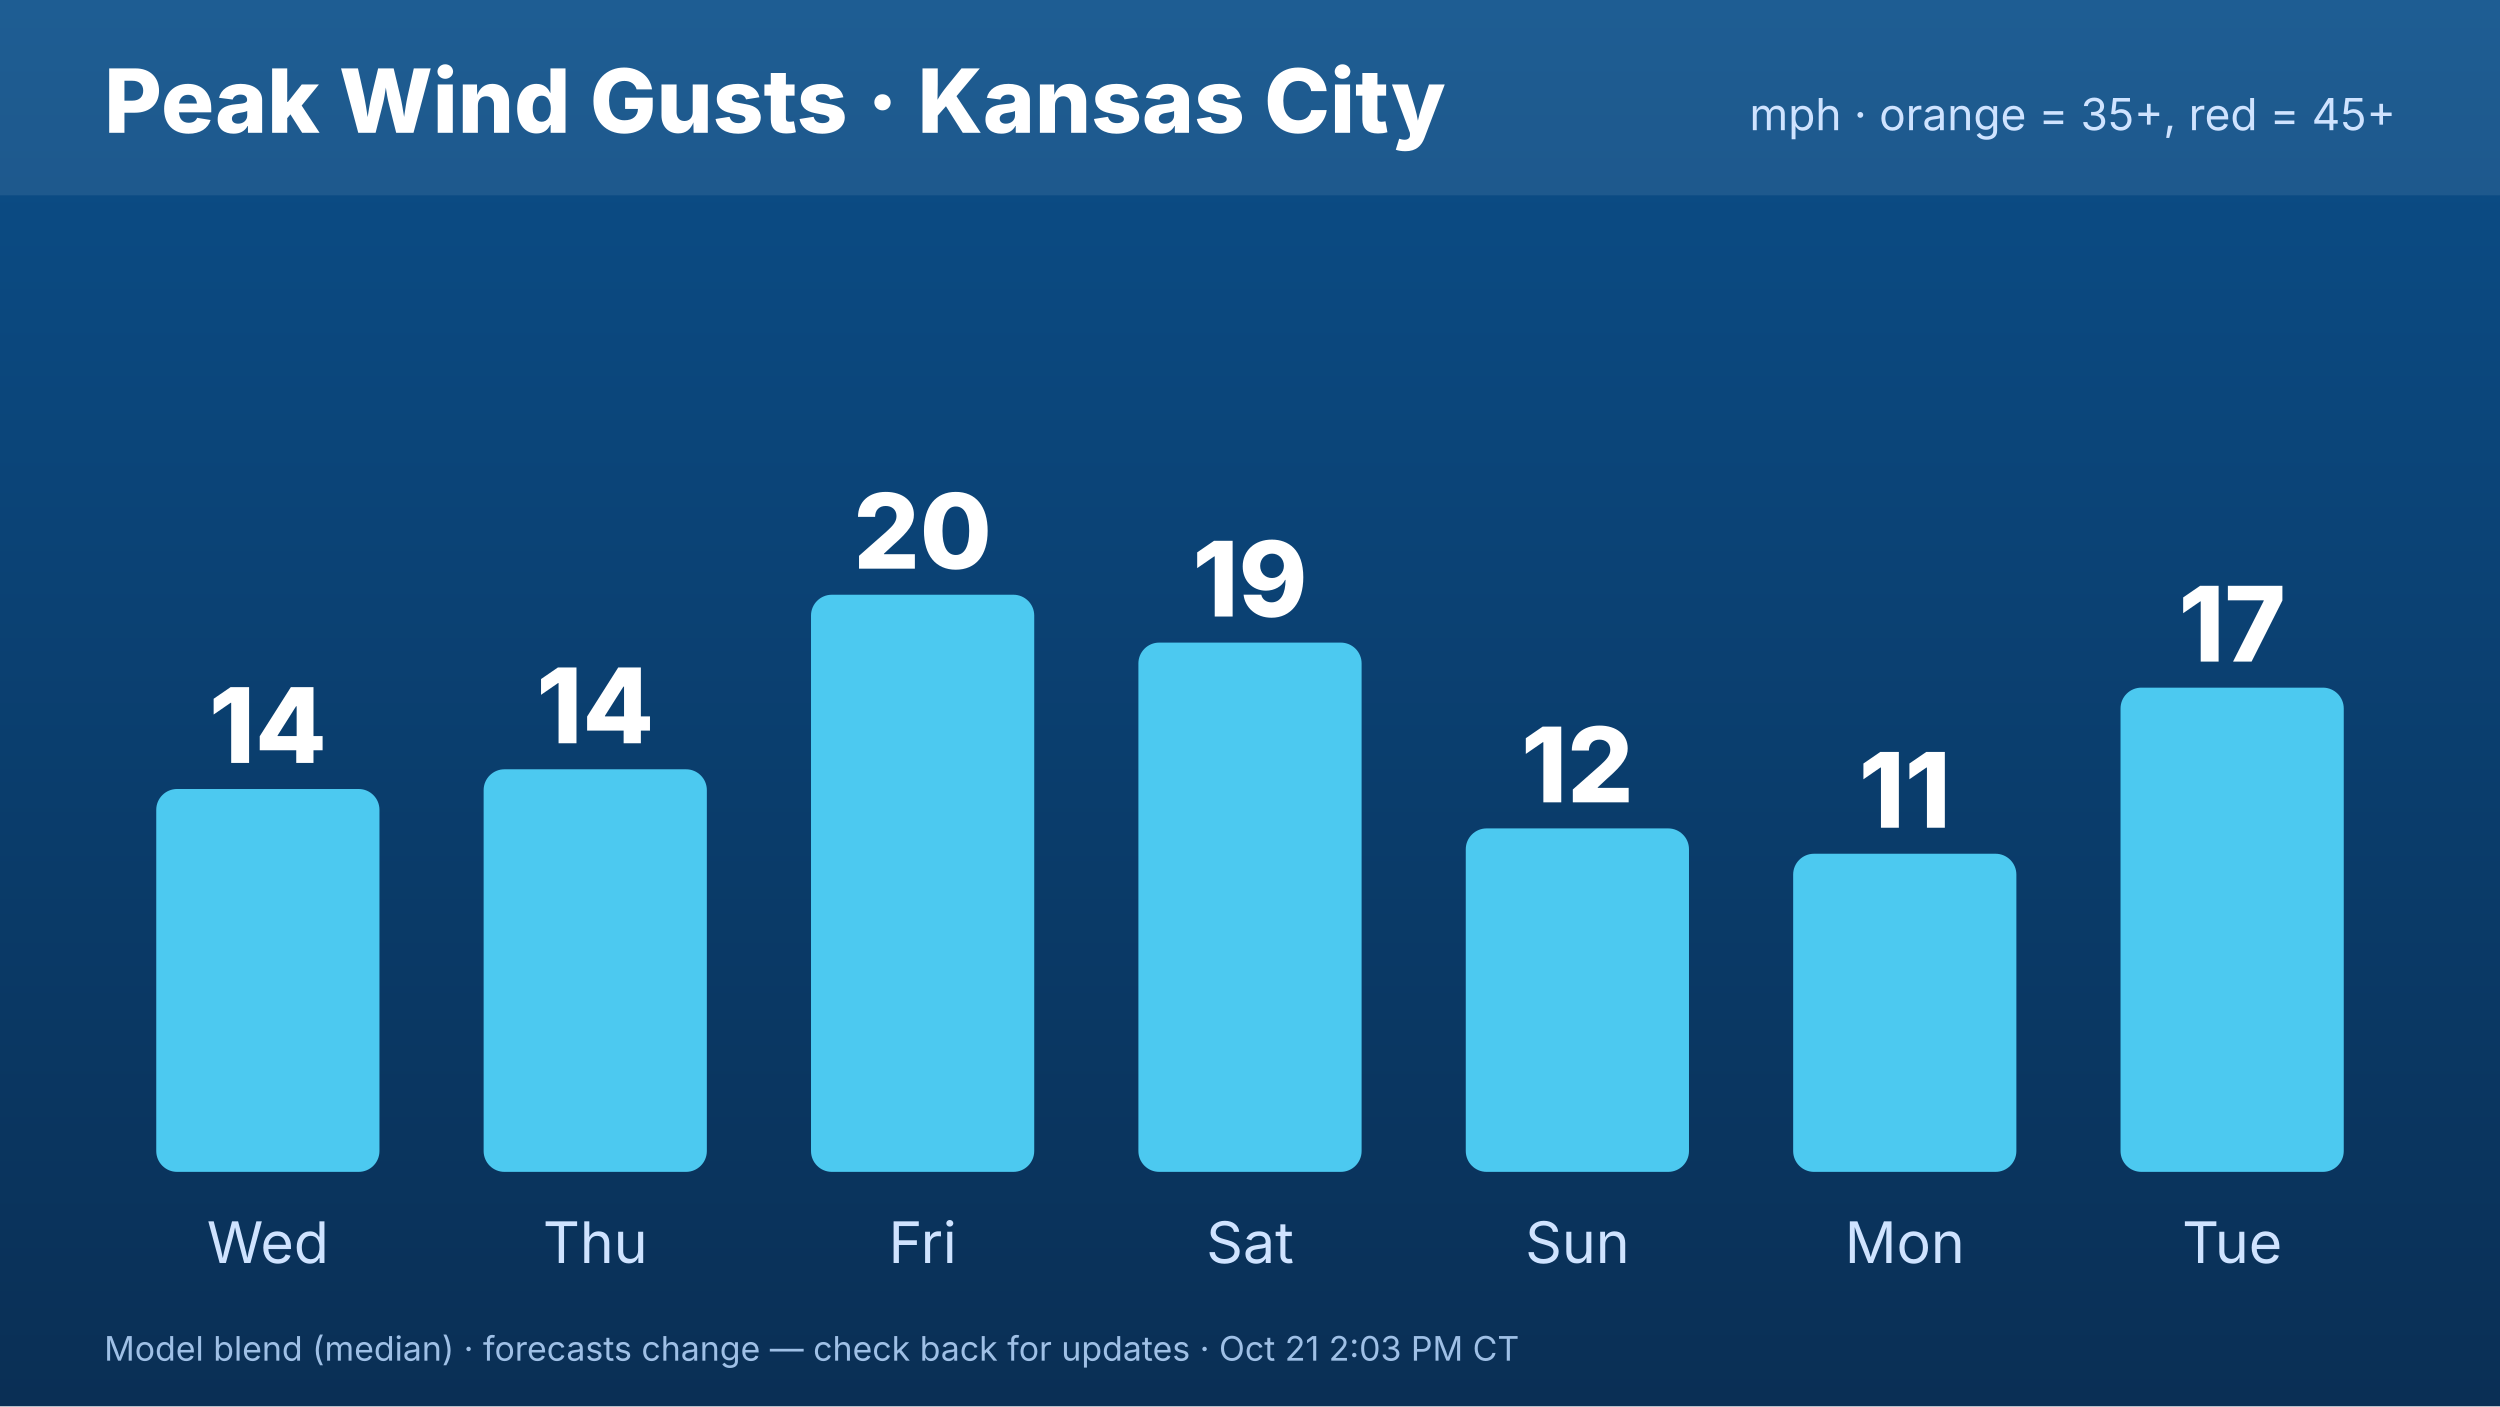
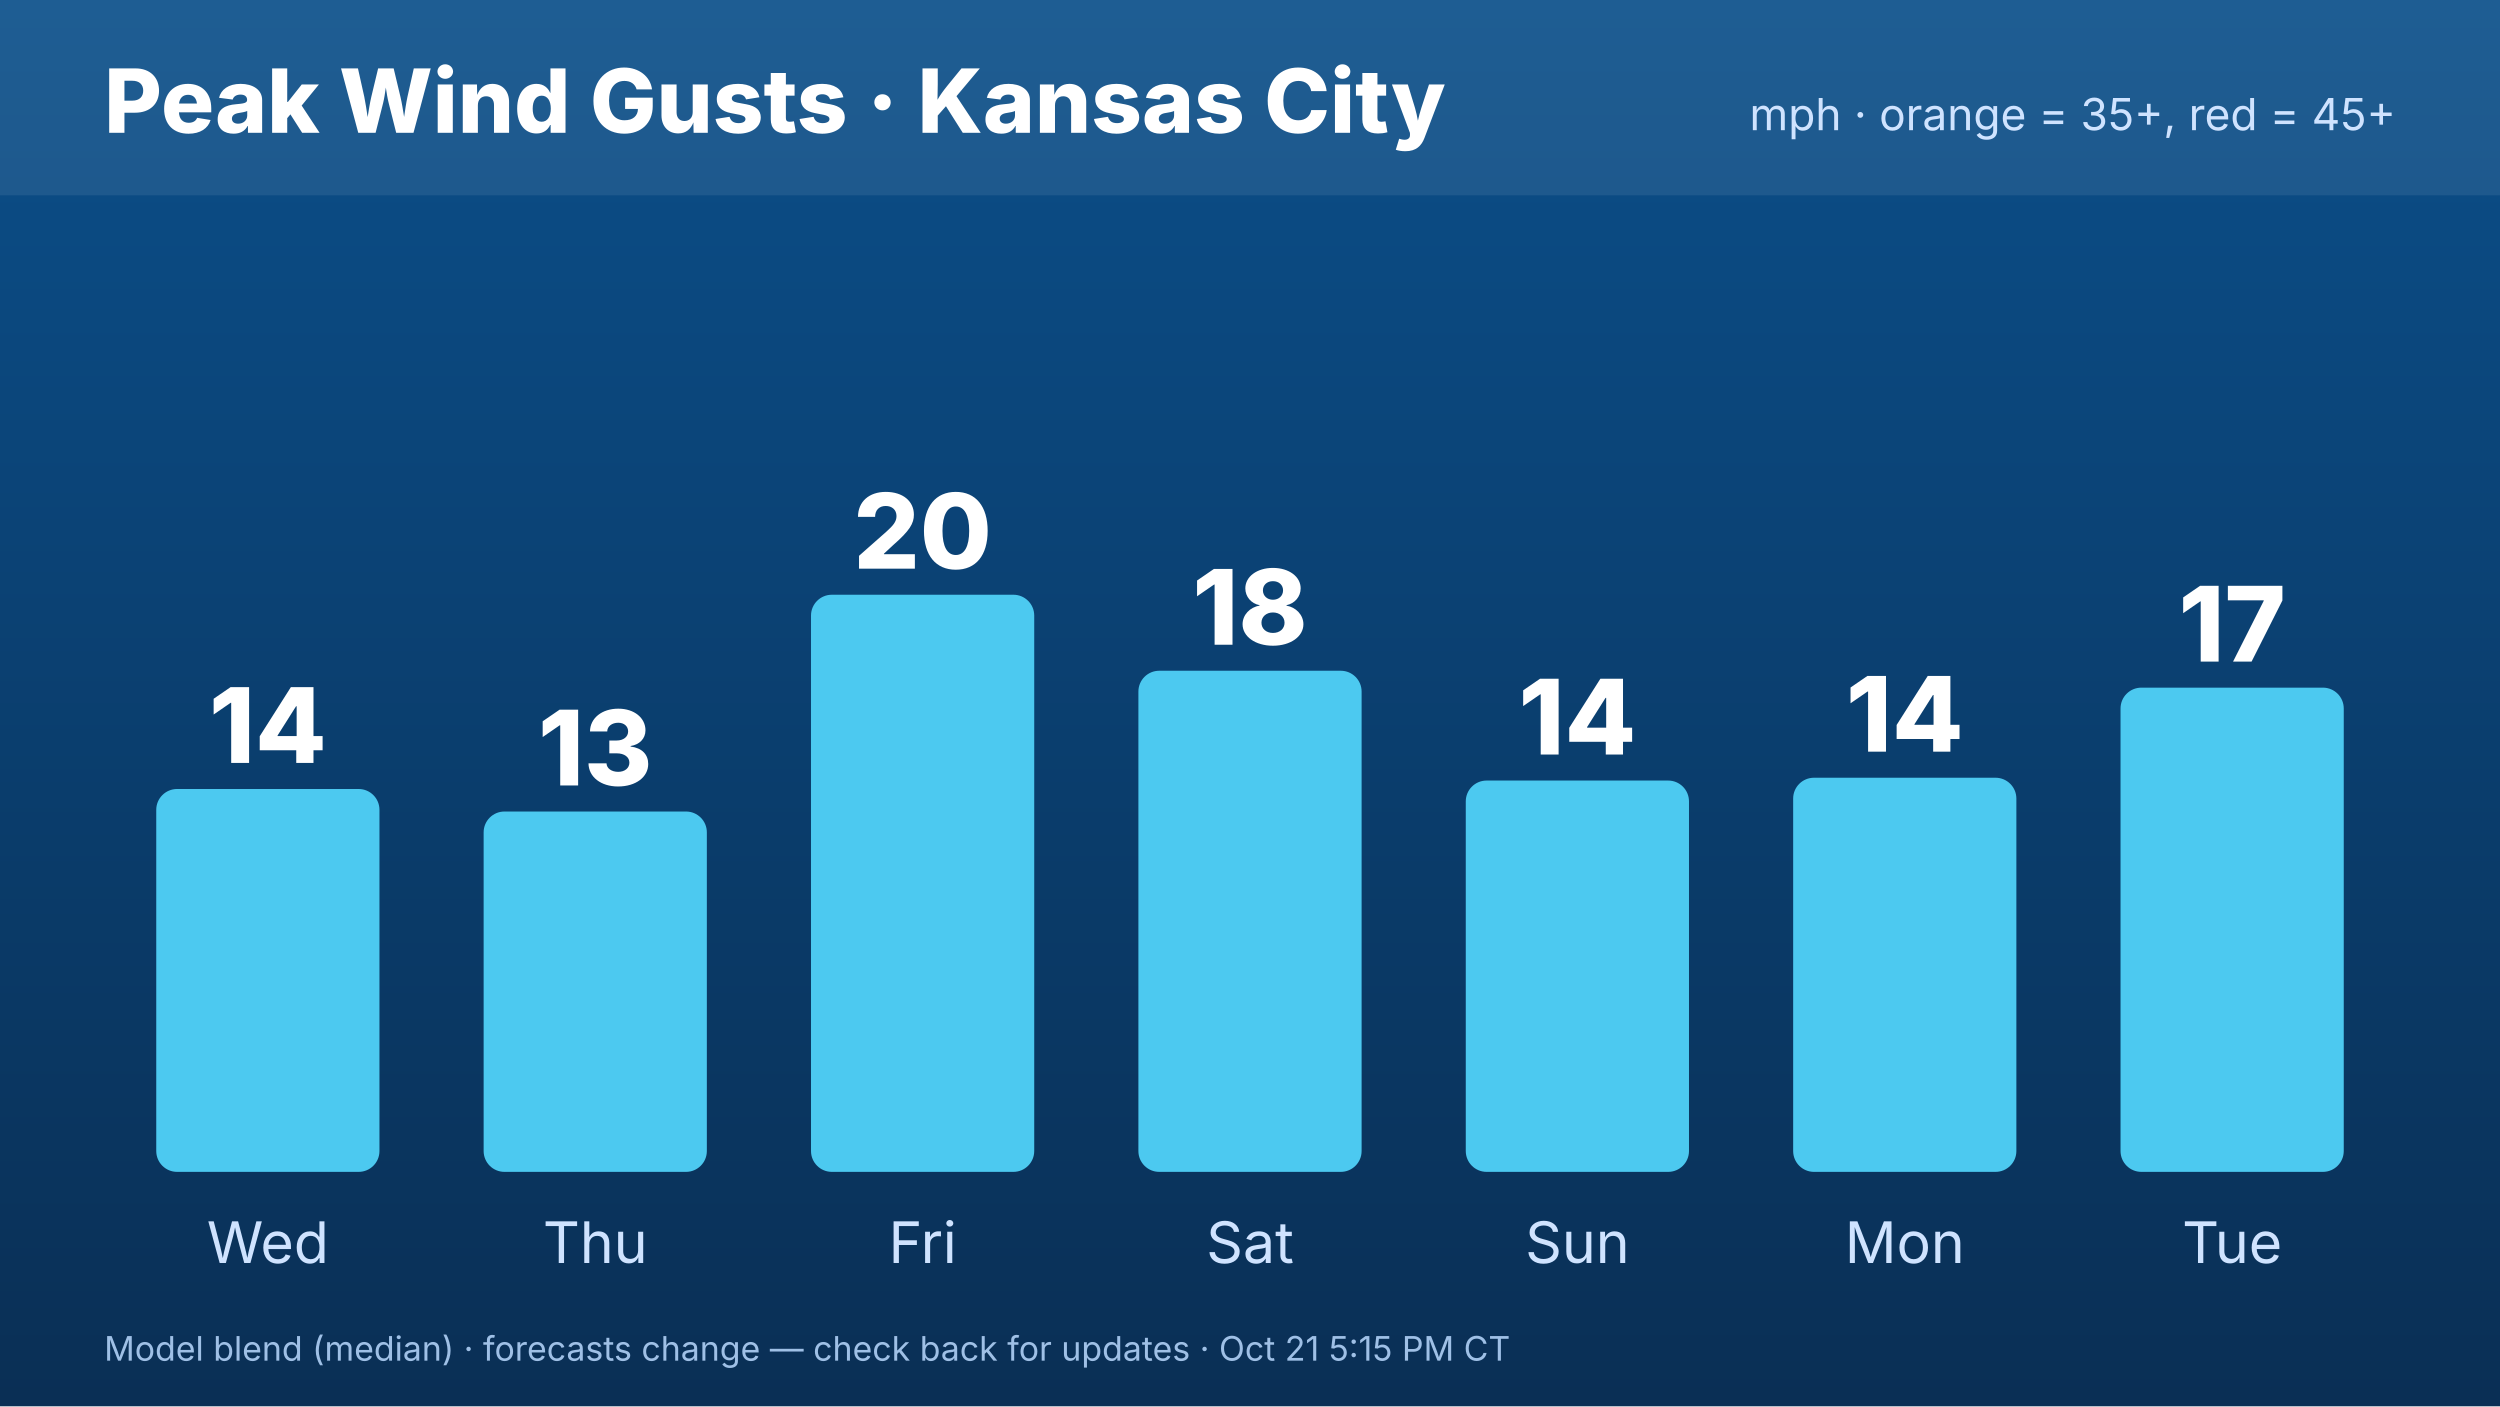
<svg xmlns="http://www.w3.org/2000/svg" width="1920" height="1080" viewBox="0 0 1920 1080" font-family="Inter,Helvetica,Arial,sans-serif">
  <defs>
    <linearGradient id="bg" x1="0" y1="0" x2="0" y2="1">
      <stop offset="0" stop-color="#0b4f8a" />
      <stop offset="1" stop-color="#0a2f55" />
    </linearGradient>
  </defs>
  <rect width="1920" height="1080" fill="url(#bg)" />
  <rect x="0" y="0" width="1920" height="150" fill="#ffffff" opacity=".08" />
  <text x="80" y="102" font-size="68" font-weight="800" fill="#fff">Peak Wind Gusts · Kansas City</text>
  <text x="1840" y="100" font-size="34" fill="#cfe3ff" text-anchor="end">mph · orange = 35+, red = 45+</text>
  <rect x="120.0" y="605.946" width="171.429" height="294.054" rx="16" fill="#4cc9f0" />
  <text x="205.714" y="585.946" font-size="80" font-weight="800" fill="#fff" text-anchor="middle">14</text>
  <text x="205.714" y="970" font-size="44" fill="#cfe3ff" text-anchor="middle">Wed</text>
-   <rect x="371.429" y="590.811" width="171.429" height="309.189" rx="16" fill="#4cc9f0" />
-   <text x="457.143" y="570.811" font-size="80" font-weight="800" fill="#fff" text-anchor="middle">14</text>
+   <rect x="371.429" y="623.243" width="171.429" height="276.757" rx="16" fill="#4cc9f0" />
+   <text x="457.143" y="603.243" font-size="80" font-weight="800" fill="#fff" text-anchor="middle">13</text>
  <text x="457.143" y="970" font-size="44" fill="#cfe3ff" text-anchor="middle">Thu</text>
  <rect x="622.857" y="456.757" width="171.429" height="443.243" rx="16" fill="#4cc9f0" />
  <text x="708.571" y="436.757" font-size="80" font-weight="800" fill="#fff" text-anchor="middle">20</text>
  <text x="708.571" y="970" font-size="44" fill="#cfe3ff" text-anchor="middle">Fri</text>
-   <rect x="874.286" y="493.514" width="171.429" height="406.486" rx="16" fill="#4cc9f0" />
-   <text x="960" y="473.514" font-size="80" font-weight="800" fill="#fff" text-anchor="middle">19</text>
+   <rect x="874.286" y="515.135" width="171.429" height="384.865" rx="16" fill="#4cc9f0" />
+   <text x="960" y="495.135" font-size="80" font-weight="800" fill="#fff" text-anchor="middle">18</text>
  <text x="960" y="970" font-size="44" fill="#cfe3ff" text-anchor="middle">Sat</text>
-   <rect x="1125.714" y="636.216" width="171.429" height="263.784" rx="16" fill="#4cc9f0" />
-   <text x="1211.429" y="616.216" font-size="80" font-weight="800" fill="#fff" text-anchor="middle">12</text>
+   <rect x="1125.714" y="599.459" width="171.429" height="300.541" rx="16" fill="#4cc9f0" />
+   <text x="1211.429" y="579.459" font-size="80" font-weight="800" fill="#fff" text-anchor="middle">14</text>
  <text x="1211.429" y="970" font-size="44" fill="#cfe3ff" text-anchor="middle">Sun</text>
-   <rect x="1377.143" y="655.676" width="171.429" height="244.324" rx="16" fill="#4cc9f0" />
-   <text x="1462.857" y="635.676" font-size="80" font-weight="800" fill="#fff" text-anchor="middle">11</text>
+   <rect x="1377.143" y="597.297" width="171.429" height="302.703" rx="16" fill="#4cc9f0" />
+   <text x="1462.857" y="577.297" font-size="80" font-weight="800" fill="#fff" text-anchor="middle">14</text>
  <text x="1462.857" y="970" font-size="44" fill="#cfe3ff" text-anchor="middle">Mon</text>
  <rect x="1628.571" y="528.108" width="171.429" height="371.892" rx="16" fill="#4cc9f0" />
  <text x="1714.286" y="508.108" font-size="80" font-weight="800" fill="#fff" text-anchor="middle">17</text>
  <text x="1714.286" y="970" font-size="44" fill="#cfe3ff" text-anchor="middle">Tue</text>
-   <text x="80" y="1045" font-size="26" fill="#9fc0e6">Model blend (median) · forecasts change — check back for updates · Oct 21 2:03 PM CT</text>
+   <text x="80" y="1045" font-size="26" fill="#9fc0e6">Model blend (median) · forecasts change — check back for updates · Oct 21 5:15 PM CT</text>
</svg>
